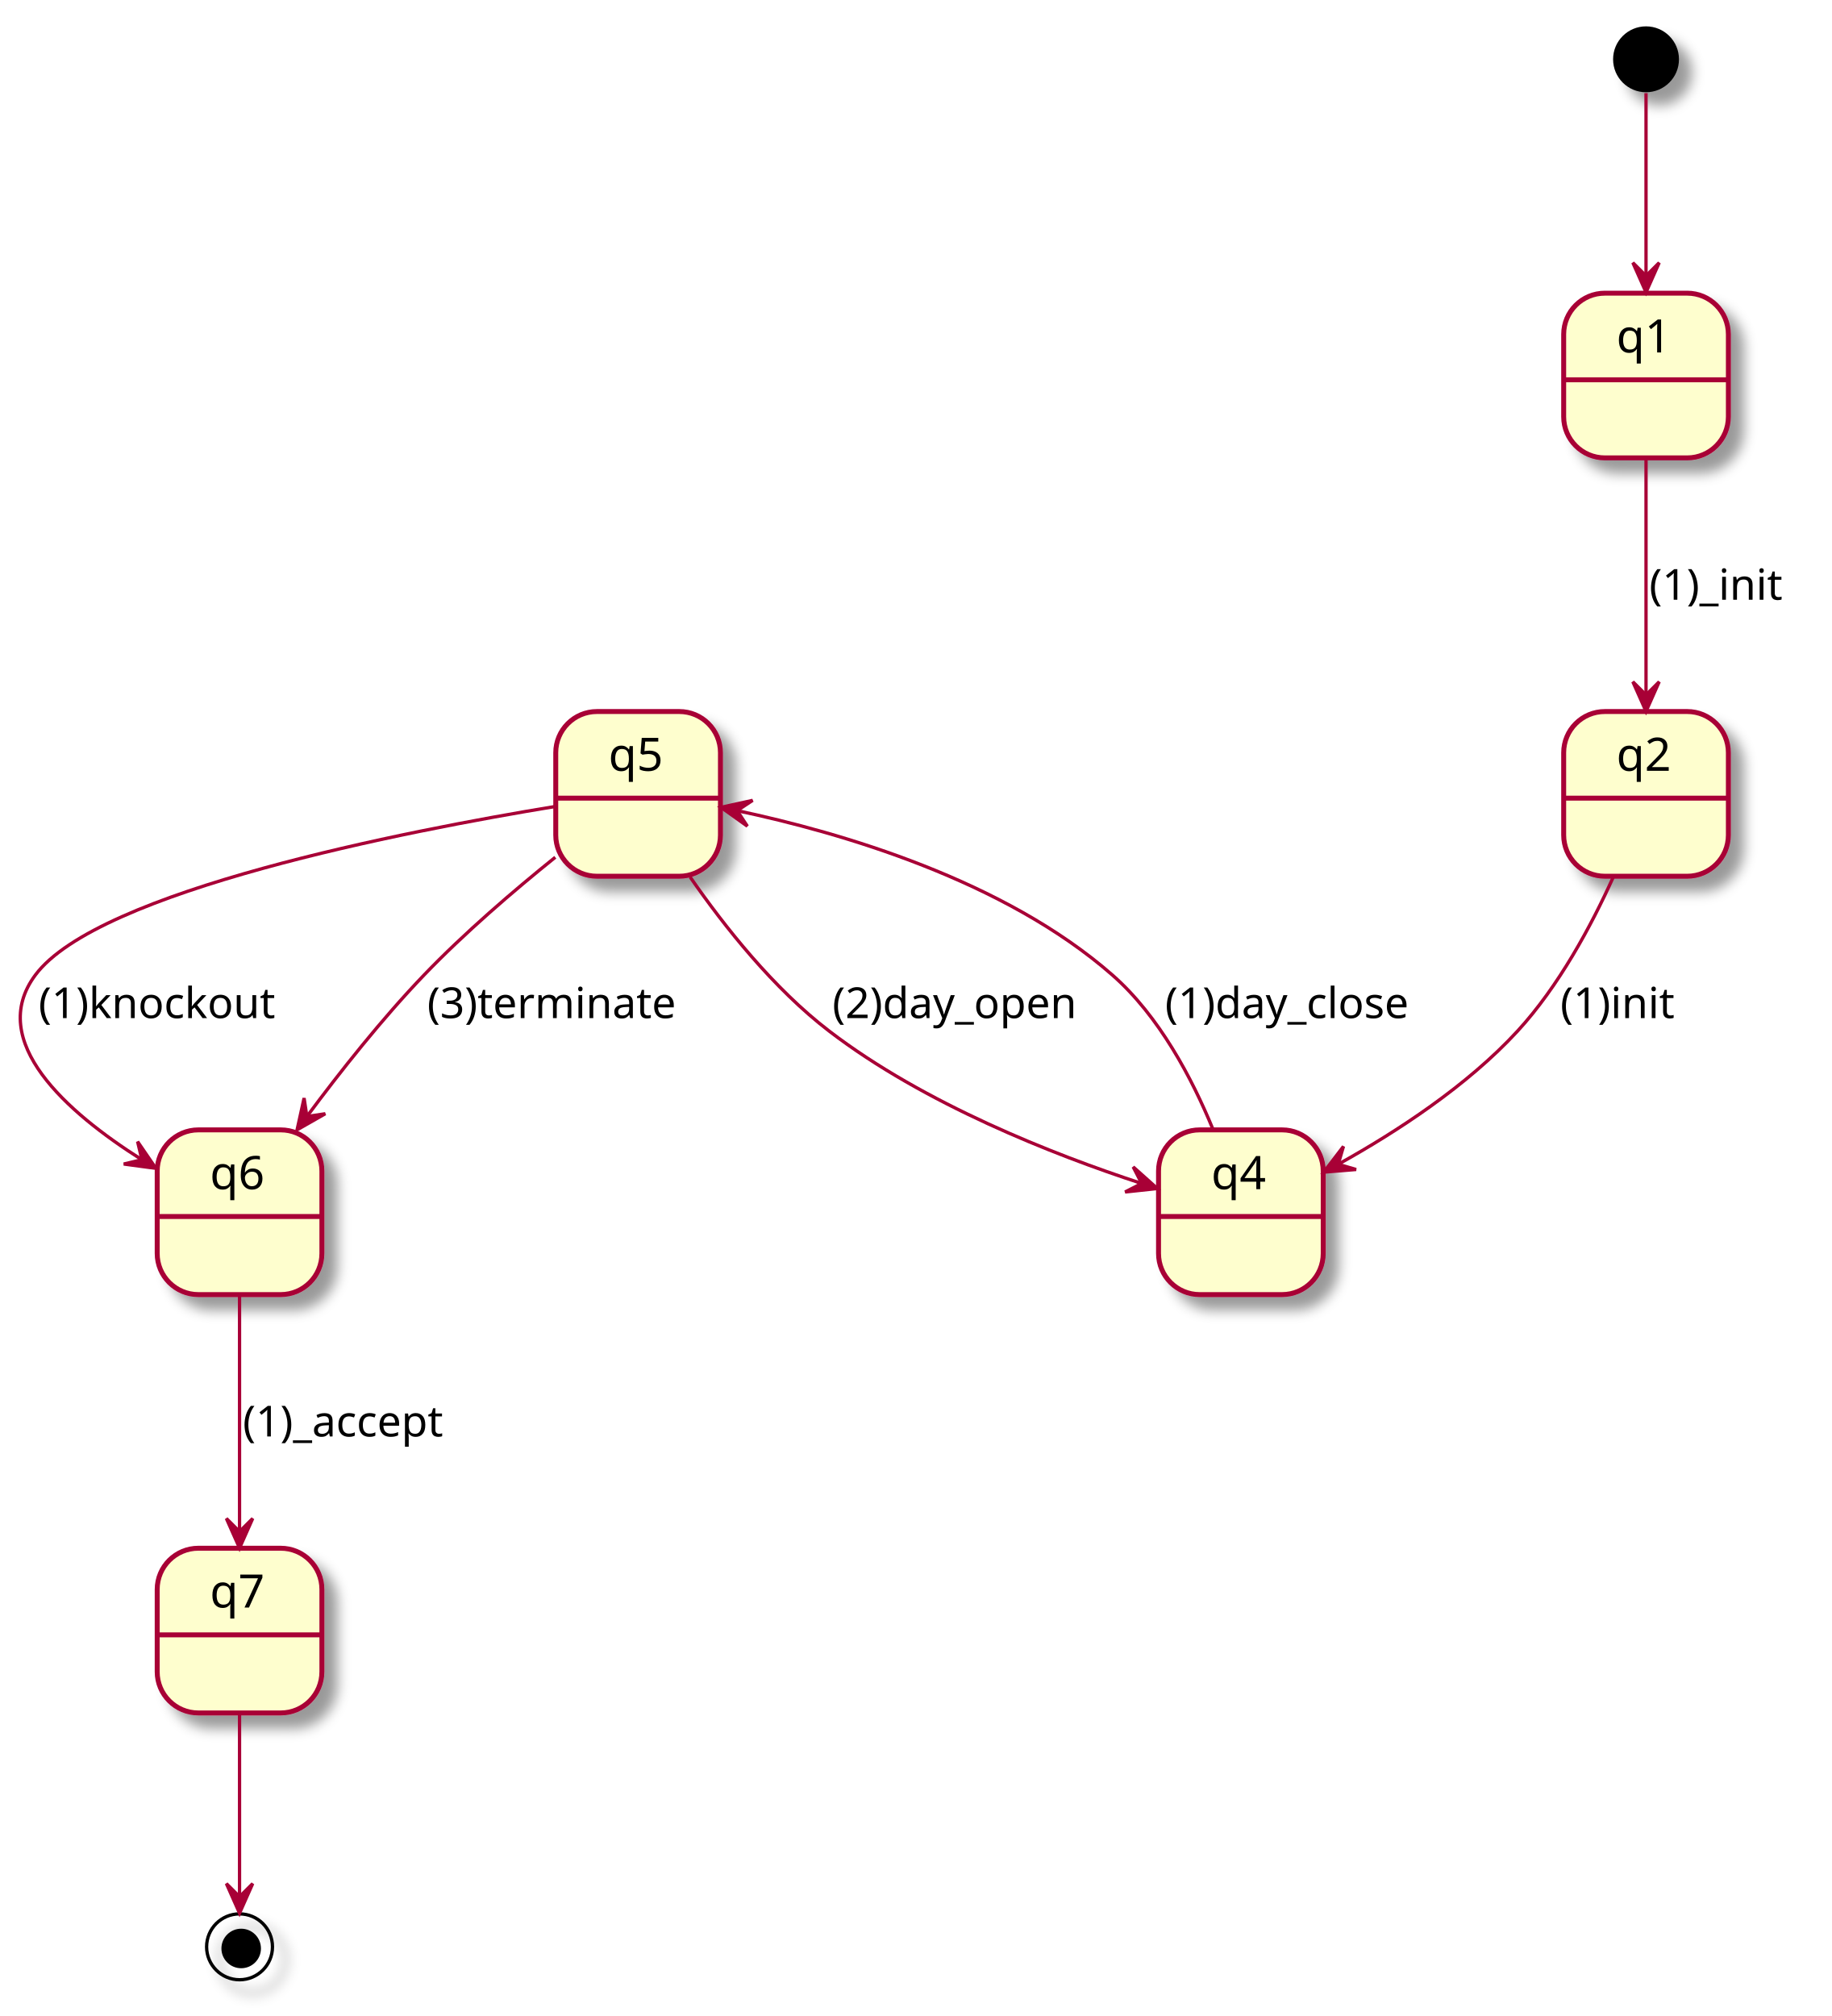
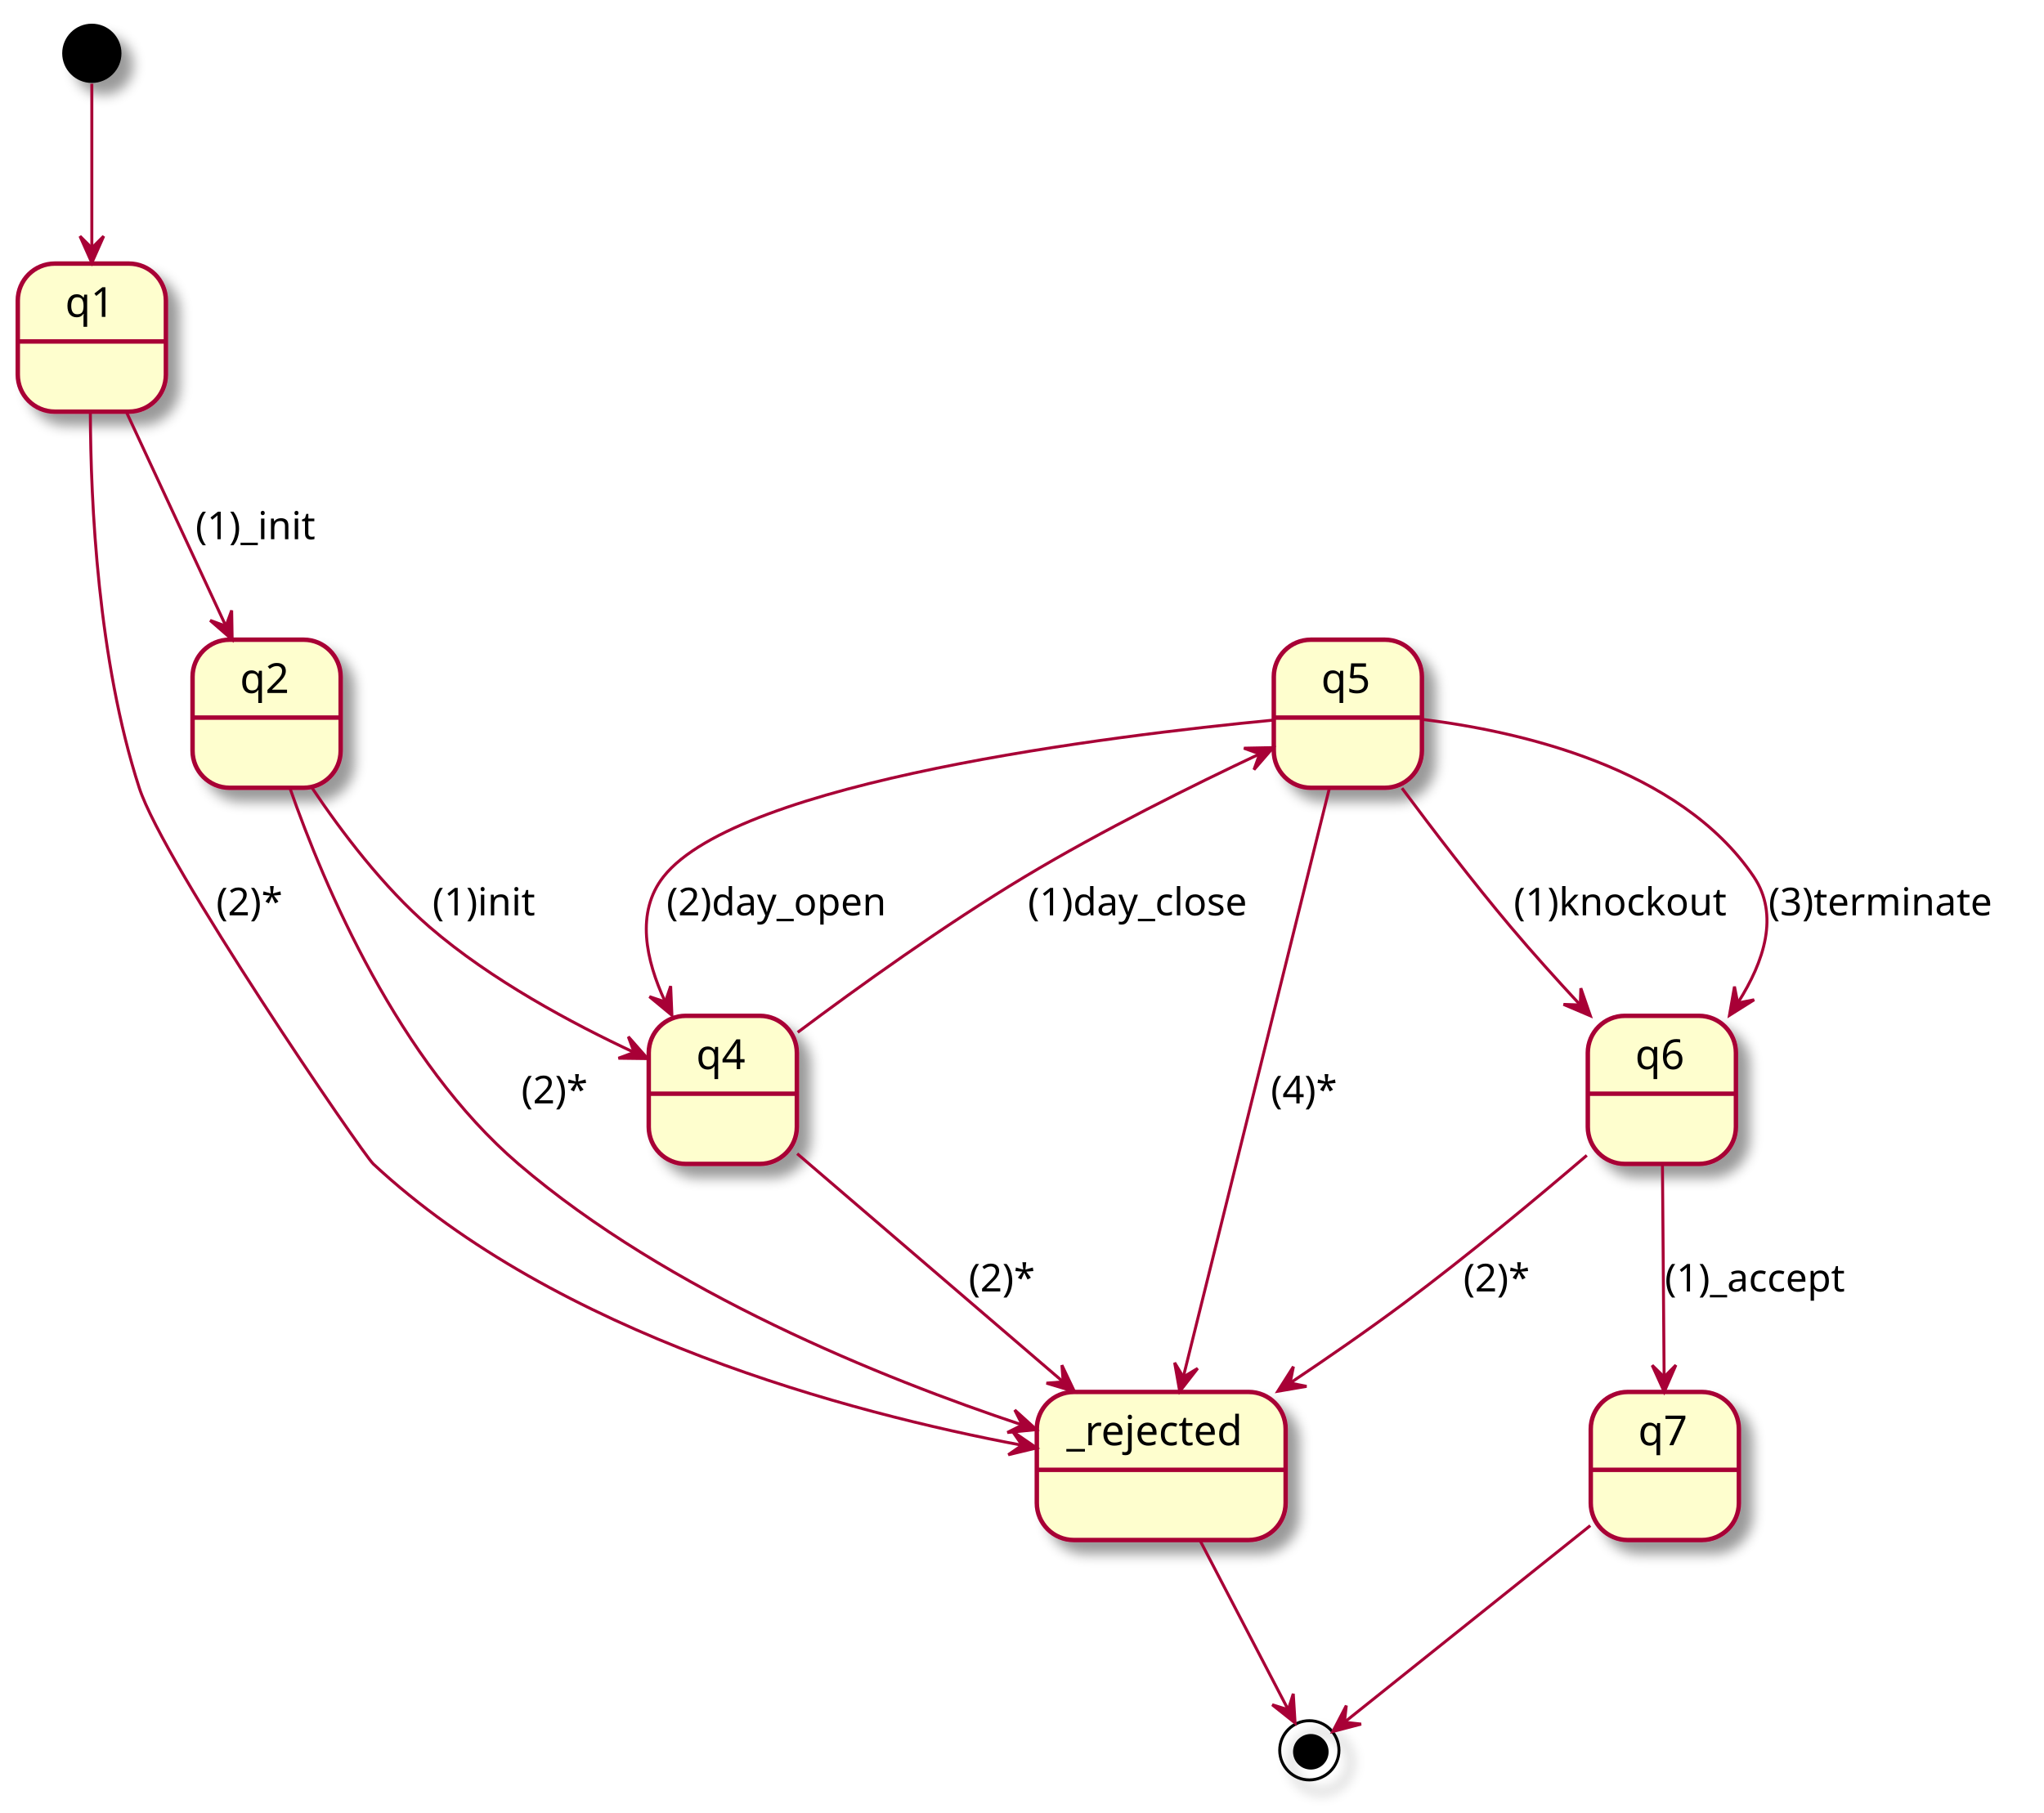
- <svg xmlns="http://www.w3.org/2000/svg" contentScriptType="application/ecmascript" contentStyleType="text/css" height="612px" preserveAspectRatio="none" style="width:556px;height:612px;" version="1.1" viewBox="0 0 556 612" width="556px" zoomAndPan="magnify">
+ <svg xmlns="http://www.w3.org/2000/svg" contentScriptType="application/ecmascript" contentStyleType="text/css" height="612px" preserveAspectRatio="none" style="width:690px;height:612px;" version="1.1" viewBox="0 0 690 612" width="690px" zoomAndPan="magnify">
  <defs>
-     <filter height="300%" id="f1sp00zgj11ji4" width="300%" x="-1" y="-1">
+     <filter height="300%" id="fxb1q4zpdji1j" width="300%" x="-1" y="-1">
      <feGaussianBlur result="blurOut" stdDeviation="2.0" />
      <feColorMatrix in="blurOut" result="blurOut2" type="matrix" values="0 0 0 0 0 0 0 0 0 0 0 0 0 0 0 0 0 0 .4 0" />
      <feOffset dx="4.0" dy="4.0" in="blurOut2" result="blurOut3" />
      <feBlend in="SourceGraphic" in2="blurOut3" mode="normal" />
    </filter>
  </defs>
  <g>
-     <rect fill="#FEFECE" filter="url(#f1sp00zgj11ji4)" height="50" rx="12.5" ry="12.5" style="stroke: #A80036; stroke-width: 1.5;" width="50" x="47.724" y="470" />
-     <line style="stroke: #A80036; stroke-width: 1.5;" x1="47.724" x2="97.724" y1="496.297" y2="496.297" />
-     <text fill="#000000" font-family="sans-serif" font-size="14" lengthAdjust="spacingAndGlyphs" textLength="18" x="63.724" y="487.995">q7</text>
-     <ellipse cx="499.724" cy="18" fill="#000000" filter="url(#f1sp00zgj11ji4)" rx="10" ry="10" style="stroke: none; stroke-width: 1.0;" />
-     <ellipse cx="72.724" cy="591" fill="none" filter="url(#f1sp00zgj11ji4)" rx="10" ry="10" style="stroke: #000000; stroke-width: 1.0;" />
-     <ellipse cx="73.224" cy="591.5" fill="#000000" rx="6" ry="6" style="stroke: none; stroke-width: 1.0;" />
-     <rect fill="#FEFECE" filter="url(#f1sp00zgj11ji4)" height="50" rx="12.5" ry="12.5" style="stroke: #A80036; stroke-width: 1.5;" width="50" x="474.724" y="89" />
-     <line style="stroke: #A80036; stroke-width: 1.5;" x1="474.724" x2="524.724" y1="115.297" y2="115.297" />
-     <text fill="#000000" font-family="sans-serif" font-size="14" lengthAdjust="spacingAndGlyphs" textLength="18" x="490.724" y="106.995">q1</text>
-     <rect fill="#FEFECE" filter="url(#f1sp00zgj11ji4)" height="50" rx="12.5" ry="12.5" style="stroke: #A80036; stroke-width: 1.5;" width="50" x="474.724" y="216" />
-     <line style="stroke: #A80036; stroke-width: 1.5;" x1="474.724" x2="524.724" y1="242.297" y2="242.297" />
-     <text fill="#000000" font-family="sans-serif" font-size="14" lengthAdjust="spacingAndGlyphs" textLength="18" x="490.724" y="233.995">q2</text>
-     <rect fill="#FEFECE" filter="url(#f1sp00zgj11ji4)" height="50" rx="12.5" ry="12.5" style="stroke: #A80036; stroke-width: 1.5;" width="50" x="168.724" y="216" />
-     <line style="stroke: #A80036; stroke-width: 1.5;" x1="168.724" x2="218.724" y1="242.297" y2="242.297" />
-     <text fill="#000000" font-family="sans-serif" font-size="14" lengthAdjust="spacingAndGlyphs" textLength="18" x="184.724" y="233.995">q5</text>
-     <rect fill="#FEFECE" filter="url(#f1sp00zgj11ji4)" height="50" rx="12.5" ry="12.5" style="stroke: #A80036; stroke-width: 1.5;" width="50" x="47.724" y="343" />
-     <line style="stroke: #A80036; stroke-width: 1.5;" x1="47.724" x2="97.724" y1="369.297" y2="369.297" />
-     <text fill="#000000" font-family="sans-serif" font-size="14" lengthAdjust="spacingAndGlyphs" textLength="18" x="63.724" y="360.995">q6</text>
-     <rect fill="#FEFECE" filter="url(#f1sp00zgj11ji4)" height="50" rx="12.5" ry="12.5" style="stroke: #A80036; stroke-width: 1.5;" width="50" x="351.724" y="343" />
-     <line style="stroke: #A80036; stroke-width: 1.5;" x1="351.724" x2="401.724" y1="369.297" y2="369.297" />
-     <text fill="#000000" font-family="sans-serif" font-size="14" lengthAdjust="spacingAndGlyphs" textLength="18" x="367.724" y="360.995">q4</text>
-     <path d="M499.724,139.091 C499.724,159.703 499.724,188.965 499.724,210.848 " fill="none" id="q1-q2" style="stroke: #A80036; stroke-width: 1.0;" />
-     <polygon fill="#A80036" points="499.724,215.961,503.724,206.961,499.724,210.961,495.724,206.961,499.724,215.961" style="stroke: #A80036; stroke-width: 1.0;" />
-     <text fill="#000000" font-family="sans-serif" font-size="13" lengthAdjust="spacingAndGlyphs" textLength="44" x="500.724" y="182.067">(1)_init</text>
-     <path d="M489.775,266.272 C483.098,281.045 473.237,299.399 460.724,313 C445.406,329.651 424.027,343.556 406.671,353.219 " fill="none" id="q2-q4" style="stroke: #A80036; stroke-width: 1.0;" />
-     <polygon fill="#A80036" points="401.891,355.831,411.707,355.026,406.279,353.433,407.871,348.005,401.891,355.831" style="stroke: #A80036; stroke-width: 1.0;" />
-     <text fill="#000000" font-family="sans-serif" font-size="13" lengthAdjust="spacingAndGlyphs" textLength="37" x="473.724" y="309.067">(1)init</text>
-     <path d="M168.694,244.802 C123.164,252.285 29.729,270.444 10.724,296 C-4.226,316.104 20.384,337.695 42.877,351.933 " fill="none" id="q5-q6" style="stroke: #A80036; stroke-width: 1.0;" />
-     <polygon fill="#A80036" points="47.335,354.68,41.772,346.553,43.078,352.057,37.575,353.364,47.335,354.68" style="stroke: #A80036; stroke-width: 1.0;" />
-     <text fill="#000000" font-family="sans-serif" font-size="13" lengthAdjust="spacingAndGlyphs" textLength="76" x="11.724" y="309.067">(1)knockout</text>
-     <path d="M168.581,260.238 C156.056,270.316 141.006,283.201 128.724,296 C116.005,309.254 103.315,325.28 93.239,338.844 " fill="none" id="q5-q6" style="stroke: #A80036; stroke-width: 1.0;" />
-     <polygon fill="#A80036" points="90.198,342.969,98.758,338.098,93.165,338.944,92.319,333.351,90.198,342.969" style="stroke: #A80036; stroke-width: 1.0;" />
-     <text fill="#000000" font-family="sans-serif" font-size="13" lengthAdjust="spacingAndGlyphs" textLength="81" x="129.724" y="309.067">(3)terminate</text>
-     <path d="M209.526,266.245 C220.008,281.377 234.903,300.117 251.724,313 C280.608,335.122 319.777,350.484 346.523,359.243 " fill="none" id="q5-q4" style="stroke: #A80036; stroke-width: 1.0;" />
-     <polygon fill="#A80036" points="351.368,360.802,344.025,354.237,346.608,359.27,341.575,361.853,351.368,360.802" style="stroke: #A80036; stroke-width: 1.0;" />
-     <text fill="#000000" font-family="sans-serif" font-size="13" lengthAdjust="spacingAndGlyphs" textLength="80" x="252.724" y="309.067">(2)day_open</text>
-     <path d="M368.214,342.739 C361.915,327.409 351.944,308.462 337.724,296 C304.865,267.203 255.349,252.767 223.786,246.086 " fill="none" id="q4-q5" style="stroke: #A80036; stroke-width: 1.0;" />
-     <polygon fill="#A80036" points="218.88,245.08,226.893,250.807,223.778,246.085,228.501,242.97,218.88,245.08" style="stroke: #A80036; stroke-width: 1.0;" />
-     <text fill="#000000" font-family="sans-serif" font-size="13" lengthAdjust="spacingAndGlyphs" textLength="81" x="353.724" y="309.067">(1)day_close</text>
-     <path d="M72.724,393.091 C72.724,413.704 72.724,442.965 72.724,464.848 " fill="none" id="q6-q7" style="stroke: #A80036; stroke-width: 1.0;" />
-     <polygon fill="#A80036" points="72.724,469.961,76.724,460.961,72.724,464.961,68.724,460.961,72.724,469.961" style="stroke: #A80036; stroke-width: 1.0;" />
-     <text fill="#000000" font-family="sans-serif" font-size="13" lengthAdjust="spacingAndGlyphs" textLength="68" x="73.724" y="436.067">(1)_accept</text>
-     <path d="M499.724,28.274 C499.724,41.361 499.724,64.555 499.724,83.521 " fill="none" id="*start-q1" style="stroke: #A80036; stroke-width: 1.0;" />
-     <polygon fill="#A80036" points="499.724,88.746,503.724,79.746,499.724,83.746,495.724,79.746,499.724,88.746" style="stroke: #A80036; stroke-width: 1.0;" />
-     <path d="M72.724,520.223 C72.724,537.837 72.724,560.777 72.724,575.693 " fill="none" id="q7-*end" style="stroke: #A80036; stroke-width: 1.0;" />
-     <polygon fill="#A80036" points="72.724,580.8,76.724,571.8,72.724,575.8,68.724,571.8,72.724,580.8" style="stroke: #A80036; stroke-width: 1.0;" />
+     <rect fill="#FEFECE" filter="url(#fxb1q4zpdji1j)" height="50" rx="12.5" ry="12.5" style="stroke: #A80036; stroke-width: 1.5;" width="84" x="350" y="470" />
+     <line style="stroke: #A80036; stroke-width: 1.5;" x1="350" x2="434" y1="496.297" y2="496.297" />
+     <text fill="#000000" font-family="sans-serif" font-size="14" lengthAdjust="spacingAndGlyphs" textLength="64" x="360" y="487.995">_rejected</text>
+     <rect fill="#FEFECE" filter="url(#fxb1q4zpdji1j)" height="50" rx="12.5" ry="12.5" style="stroke: #A80036; stroke-width: 1.5;" width="50" x="537" y="470" />
+     <line style="stroke: #A80036; stroke-width: 1.5;" x1="537" x2="587" y1="496.297" y2="496.297" />
+     <text fill="#000000" font-family="sans-serif" font-size="14" lengthAdjust="spacingAndGlyphs" textLength="18" x="553" y="487.995">q7</text>
+     <ellipse cx="31" cy="18" fill="#000000" filter="url(#fxb1q4zpdji1j)" rx="10" ry="10" style="stroke: none; stroke-width: 1.0;" />
+     <ellipse cx="442" cy="591" fill="none" filter="url(#fxb1q4zpdji1j)" rx="10" ry="10" style="stroke: #000000; stroke-width: 1.0;" />
+     <ellipse cx="442.5" cy="591.5" fill="#000000" rx="6" ry="6" style="stroke: none; stroke-width: 1.0;" />
+     <rect fill="#FEFECE" filter="url(#fxb1q4zpdji1j)" height="50" rx="12.5" ry="12.5" style="stroke: #A80036; stroke-width: 1.5;" width="50" x="6" y="89" />
+     <line style="stroke: #A80036; stroke-width: 1.5;" x1="6" x2="56" y1="115.297" y2="115.297" />
+     <text fill="#000000" font-family="sans-serif" font-size="14" lengthAdjust="spacingAndGlyphs" textLength="18" x="22" y="106.995">q1</text>
+     <rect fill="#FEFECE" filter="url(#fxb1q4zpdji1j)" height="50" rx="12.5" ry="12.5" style="stroke: #A80036; stroke-width: 1.5;" width="50" x="65" y="216" />
+     <line style="stroke: #A80036; stroke-width: 1.5;" x1="65" x2="115" y1="242.297" y2="242.297" />
+     <text fill="#000000" font-family="sans-serif" font-size="14" lengthAdjust="spacingAndGlyphs" textLength="18" x="81" y="233.995">q2</text>
+     <rect fill="#FEFECE" filter="url(#fxb1q4zpdji1j)" height="50" rx="12.5" ry="12.5" style="stroke: #A80036; stroke-width: 1.5;" width="50" x="430" y="216" />
+     <line style="stroke: #A80036; stroke-width: 1.5;" x1="430" x2="480" y1="242.297" y2="242.297" />
+     <text fill="#000000" font-family="sans-serif" font-size="14" lengthAdjust="spacingAndGlyphs" textLength="18" x="446" y="233.995">q5</text>
+     <rect fill="#FEFECE" filter="url(#fxb1q4zpdji1j)" height="50" rx="12.5" ry="12.5" style="stroke: #A80036; stroke-width: 1.5;" width="50" x="536" y="343" />
+     <line style="stroke: #A80036; stroke-width: 1.5;" x1="536" x2="586" y1="369.297" y2="369.297" />
+     <text fill="#000000" font-family="sans-serif" font-size="14" lengthAdjust="spacingAndGlyphs" textLength="18" x="552" y="360.995">q6</text>
+     <rect fill="#FEFECE" filter="url(#fxb1q4zpdji1j)" height="50" rx="12.5" ry="12.5" style="stroke: #A80036; stroke-width: 1.5;" width="50" x="219" y="343" />
+     <line style="stroke: #A80036; stroke-width: 1.5;" x1="219" x2="269" y1="369.297" y2="369.297" />
+     <text fill="#000000" font-family="sans-serif" font-size="14" lengthAdjust="spacingAndGlyphs" textLength="18" x="235" y="360.995">q4</text>
+     <path d="M42.657,139.091 C52.313,159.877 66.056,189.459 76.249,211.401 " fill="none" id="q1-q2" style="stroke: #A80036; stroke-width: 1.0;" />
+     <polygon fill="#A80036" points="78.368,215.961,78.203,206.113,76.261,211.427,70.948,209.484,78.368,215.961" style="stroke: #A80036; stroke-width: 1.0;" />
+     <text fill="#000000" font-family="sans-serif" font-size="13" lengthAdjust="spacingAndGlyphs" textLength="44" x="66" y="182.067">(1)_init</text>
+     <path d="M30.498,139.136 C30.593,169.826 33.063,222.959 47,266 C55.251,291.48 122.43,389.676 126,393 C188.192,450.91 286.721,477.032 344.798,487.951 " fill="none" id="q1-_rejected" style="stroke: #A80036; stroke-width: 1.0;" />
+     <polygon fill="#A80036" points="349.944,488.898,341.818,483.334,345.027,487.993,340.369,491.202,349.944,488.898" style="stroke: #A80036; stroke-width: 1.0;" />
+     <text fill="#000000" font-family="sans-serif" font-size="13" lengthAdjust="spacingAndGlyphs" textLength="25" x="73" y="309.067">(2)*</text>
+     <path d="M105.383,266.096 C115.374,280.987 129.411,299.525 145,313 C165.744,330.93 193.265,345.647 214.024,355.33 " fill="none" id="q2-q4" style="stroke: #A80036; stroke-width: 1.0;" />
+     <polygon fill="#A80036" points="218.612,357.44,212.107,350.046,214.07,355.351,208.764,357.314,218.612,357.44" style="stroke: #A80036; stroke-width: 1.0;" />
+     <text fill="#000000" font-family="sans-serif" font-size="13" lengthAdjust="spacingAndGlyphs" textLength="37" x="146" y="309.067">(1)init</text>
+     <path d="M97.874,266.113 C109.564,299.522 134.584,358.386 175,393 C225.639,436.37 297.854,465.397 344.826,481.053 " fill="none" id="q2-_rejected" style="stroke: #A80036; stroke-width: 1.0;" />
+     <polygon fill="#A80036" points="349.858,482.711,342.562,476.095,345.109,481.146,340.058,483.693,349.858,482.711" style="stroke: #A80036; stroke-width: 1.0;" />
+     <text fill="#000000" font-family="sans-serif" font-size="13" lengthAdjust="spacingAndGlyphs" textLength="25" x="176" y="372.567">(2)*</text>
+     <path d="M473.267,266.117 C483.709,280.163 497.232,297.841 510,313 C517.281,321.645 525.488,330.75 533.155,339.01 " fill="none" id="q5-q6" style="stroke: #A80036; stroke-width: 1.0;" />
+     <polygon fill="#A80036" points="536.87,342.991,533.655,333.682,533.459,339.335,527.805,339.139,536.87,342.991" style="stroke: #A80036; stroke-width: 1.0;" />
+     <text fill="#000000" font-family="sans-serif" font-size="13" lengthAdjust="spacingAndGlyphs" textLength="76" x="511" y="309.067">(1)knockout</text>
+     <path d="M480.198,242.908 C512.395,246.855 566.95,258.95 592,296 C600.766,308.965 595.401,324.812 586.831,338.334 " fill="none" id="q5-q6" style="stroke: #A80036; stroke-width: 1.0;" />
+     <polygon fill="#A80036" points="583.818,342.823,592.155,337.58,586.604,338.672,585.512,333.121,583.818,342.823" style="stroke: #A80036; stroke-width: 1.0;" />
+     <text fill="#000000" font-family="sans-serif" font-size="13" lengthAdjust="spacingAndGlyphs" textLength="81" x="597" y="309.067">(3)terminate</text>
+     <path d="M429.935,243.139 C375.538,248.354 249.489,263.73 224,296 C214.536,307.982 218.001,324.165 224.508,338.154 " fill="none" id="q5-q4" style="stroke: #A80036; stroke-width: 1.0;" />
+     <polygon fill="#A80036" points="226.817,342.805,226.397,332.965,224.594,338.326,219.232,336.522,226.817,342.805" style="stroke: #A80036; stroke-width: 1.0;" />
+     <text fill="#000000" font-family="sans-serif" font-size="13" lengthAdjust="spacingAndGlyphs" textLength="80" x="225" y="309.067">(2)day_open</text>
+     <path d="M269.287,348.571 C289.511,333.424 318.873,312.297 346,296 C371.953,280.408 402.879,265.093 425.149,254.599 " fill="none" id="q4-q5" style="stroke: #A80036; stroke-width: 1.0;" />
+     <polygon fill="#A80036" points="429.764,252.435,419.917,252.634,425.237,254.558,423.314,259.878,429.764,252.435" style="stroke: #A80036; stroke-width: 1.0;" />
+     <text fill="#000000" font-family="sans-serif" font-size="13" lengthAdjust="spacingAndGlyphs" textLength="81" x="347" y="309.067">(1)day_close</text>
+     <path d="M448.729,266.283 C437.054,313.353 412.036,414.221 399.493,464.791 " fill="none" id="q5-_rejected" style="stroke: #A80036; stroke-width: 1.0;" />
+     <polygon fill="#A80036" points="398.246,469.819,404.295,462.047,399.449,464.966,396.53,460.121,398.246,469.819" style="stroke: #A80036; stroke-width: 1.0;" />
+     <text fill="#000000" font-family="sans-serif" font-size="13" lengthAdjust="spacingAndGlyphs" textLength="25" x="429" y="372.567">(4)*</text>
+     <path d="M561.198,393.091 C561.36,413.704 561.59,442.965 561.763,464.848 " fill="none" id="q6-q7" style="stroke: #A80036; stroke-width: 1.0;" />
+     <polygon fill="#A80036" points="561.803,469.961,565.732,460.93,561.763,464.961,557.732,460.993,561.803,469.961" style="stroke: #A80036; stroke-width: 1.0;" />
+     <text fill="#000000" font-family="sans-serif" font-size="13" lengthAdjust="spacingAndGlyphs" textLength="68" x="562" y="436.067">(1)_accept</text>
+     <path d="M535.659,390.118 C518.588,404.73 495.37,424.053 474,440 C461.78,449.118 448.153,458.54 435.572,466.953 " fill="none" id="q6-_rejected" style="stroke: #A80036; stroke-width: 1.0;" />
+     <polygon fill="#A80036" points="431.349,469.766,441.057,468.106,435.51,466.994,436.622,461.448,431.349,469.766" style="stroke: #A80036; stroke-width: 1.0;" />
+     <text fill="#000000" font-family="sans-serif" font-size="13" lengthAdjust="spacingAndGlyphs" textLength="25" x="494" y="436.067">(2)*</text>
+     <path d="M269.106,389.544 C293.788,410.724 331.606,443.175 358.769,466.484 " fill="none" id="q4-_rejected" style="stroke: #A80036; stroke-width: 1.0;" />
+     <polygon fill="#A80036" points="362.696,469.854,358.471,460.958,358.902,466.598,353.262,467.029,362.696,469.854" style="stroke: #A80036; stroke-width: 1.0;" />
+     <text fill="#000000" font-family="sans-serif" font-size="13" lengthAdjust="spacingAndGlyphs" textLength="25" x="327" y="436.067">(2)*</text>
+     <path d="M31,28.274 C31,41.361 31,64.555 31,83.521 " fill="none" id="*start-q1" style="stroke: #A80036; stroke-width: 1.0;" />
+     <polygon fill="#A80036" points="31,88.746,35,79.746,31,83.746,27,79.746,31,88.746" style="stroke: #A80036; stroke-width: 1.0;" />
+     <path d="M536.844,515.125 C511.414,535.469 473.205,566.036 453.969,581.425 " fill="none" id="q7-*end" style="stroke: #A80036; stroke-width: 1.0;" />
+     <polygon fill="#A80036" points="449.944,584.645,459.471,582.146,453.848,581.521,454.473,575.899,449.944,584.645" style="stroke: #A80036; stroke-width: 1.0;" />
+     <path d="M405.137,520.223 C414.599,538.39 427.013,562.225 434.748,577.076 " fill="none" id="_rejected-*end" style="stroke: #A80036; stroke-width: 1.0;" />
+     <polygon fill="#A80036" points="437.18,581.746,436.57,571.916,434.871,577.312,429.475,575.612,437.18,581.746" style="stroke: #A80036; stroke-width: 1.0;" />
  </g>
</svg>
